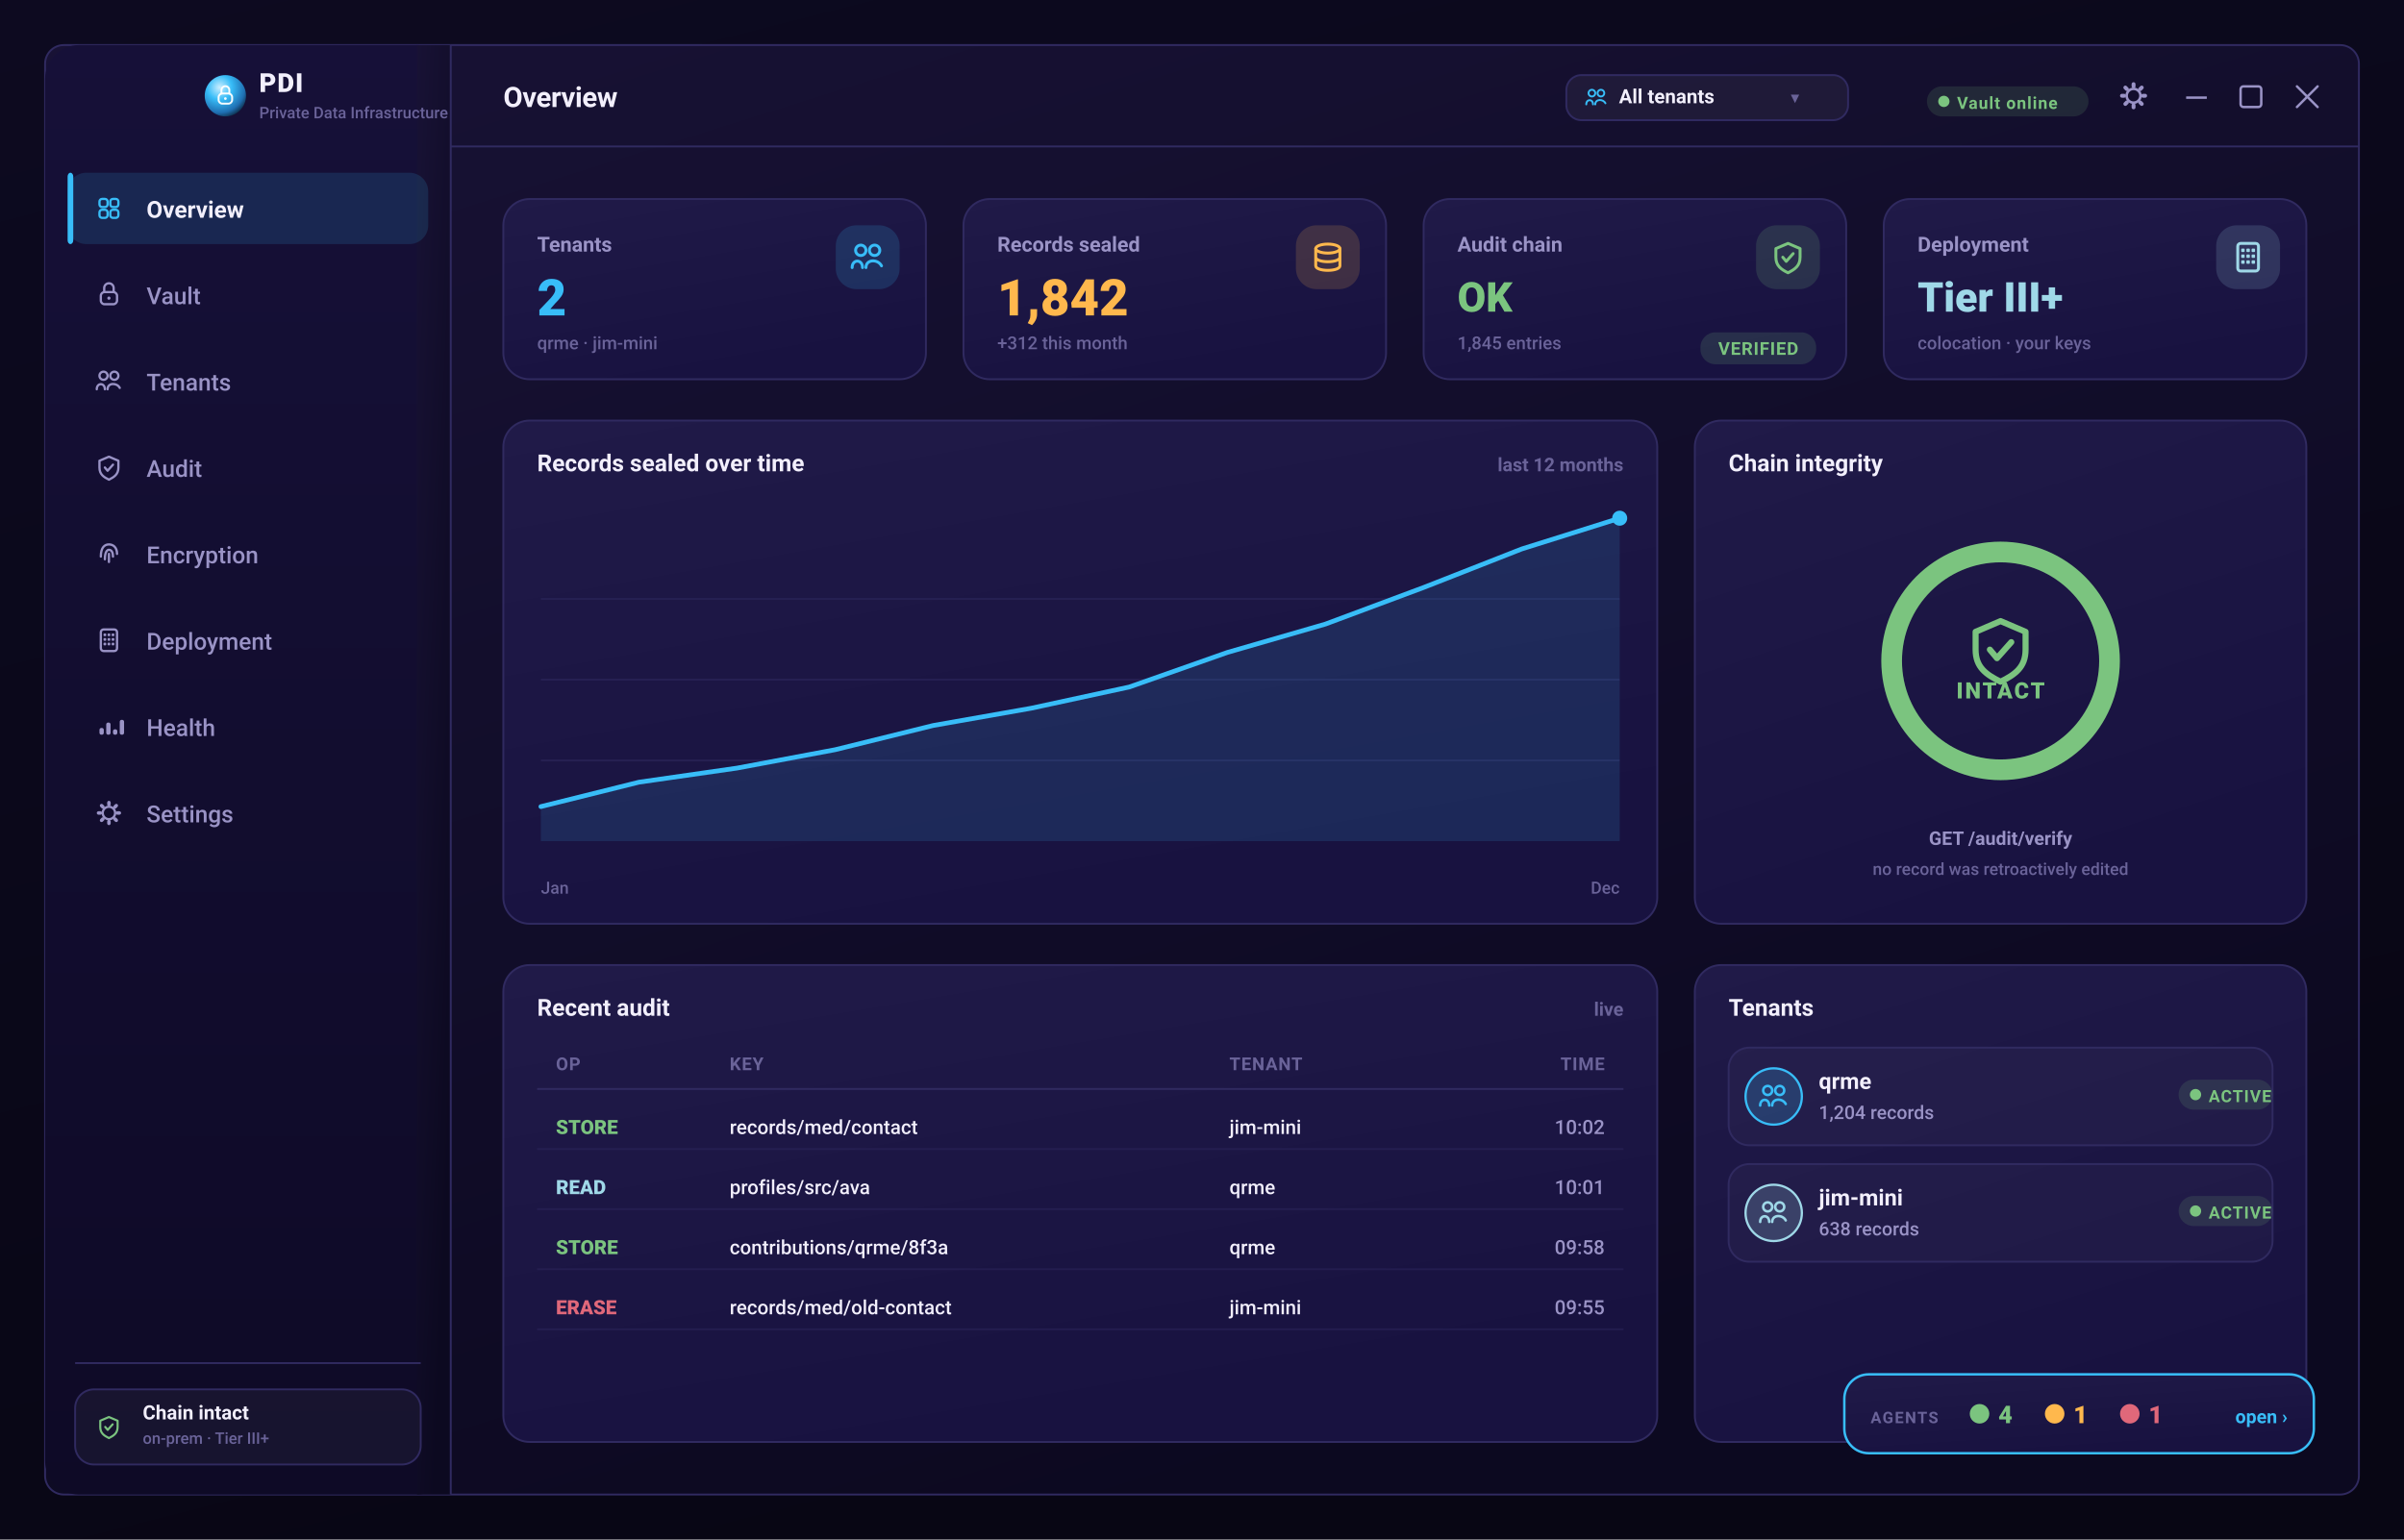
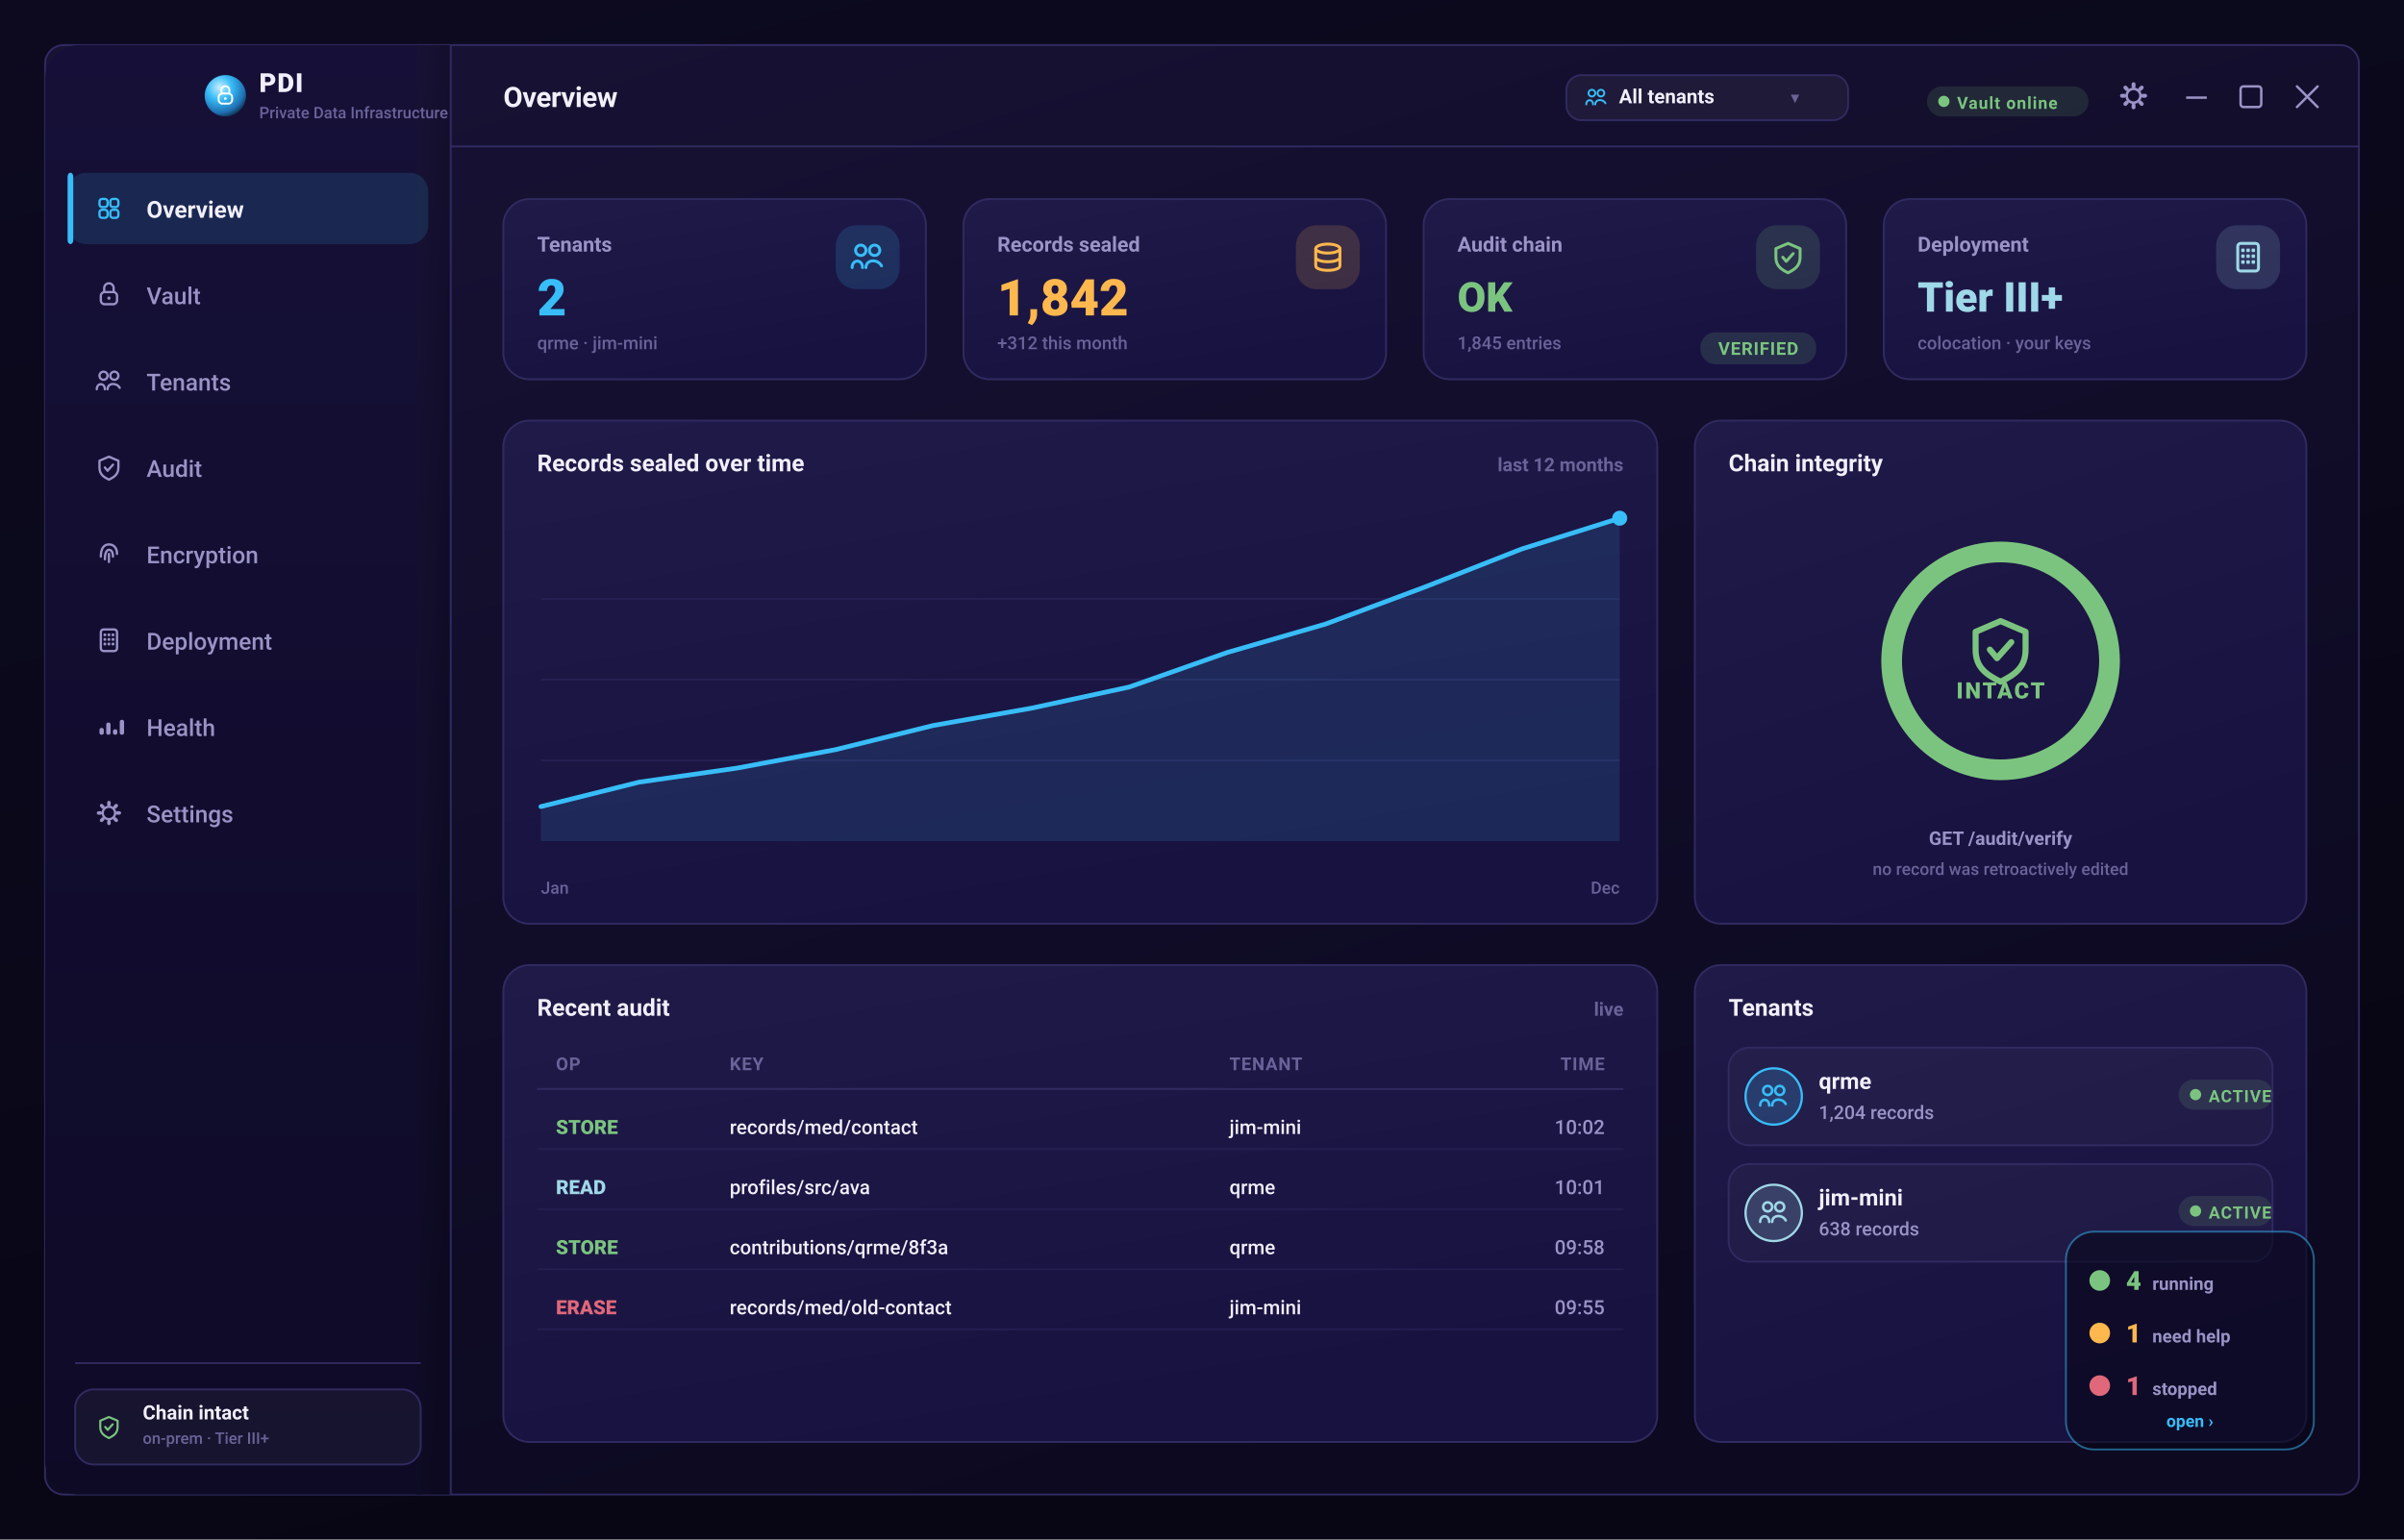
<svg xmlns="http://www.w3.org/2000/svg" width="1280" height="820" viewBox="0 0 1280 820" role="img" aria-label="PDI console — Overview">
  <defs>
    <linearGradient id="gPage" x1="0" y1="0" x2="0.4" y2="1">
      <stop offset="0" stop-color="#0d0a20" />
      <stop offset="1" stop-color="#080614" />
    </linearGradient>
    <linearGradient id="gScr" x1="0" y1="0" x2="0.5" y2="1">
      <stop offset="0" stop-color="#181235" />
      <stop offset="1" stop-color="#0c0920" />
    </linearGradient>
    <linearGradient id="gSide" x1="0" y1="0" x2="0" y2="1">
      <stop offset="0" stop-color="#161038" />
      <stop offset="1" stop-color="#0e0a26" />
    </linearGradient>
    <linearGradient id="gCard" x1="0" y1="0" x2="0.4" y2="1">
      <stop offset="0" stop-color="#201a48" />
      <stop offset="1" stop-color="#181240" />
    </linearGradient>
    <linearGradient id="gBrand" x1="0" y1="0" x2="1" y2="0">
      <stop offset="0" stop-color="#38bdf8" />
      <stop offset="1" stop-color="#7dd3fc" />
    </linearGradient>
    <linearGradient id="gAmber" x1="0" y1="0" x2="1" y2="0">
      <stop offset="0" stop-color="#ffb84d" />
      <stop offset="1" stop-color="#ffd27a" />
    </linearGradient>
    <linearGradient id="mG" x1="0" y1="0" x2="1" y2="0">
      <stop offset="0" stop-color="#5fb87a" />
      <stop offset="1" stop-color="#7bc47f" />
    </linearGradient>
    <linearGradient id="mC" x1="0" y1="0" x2="1" y2="0">
      <stop offset="0" stop-color="#6bb6d6" />
      <stop offset="1" stop-color="#9fd8e8" />
    </linearGradient>
    <radialGradient id="orb" cx="36%" cy="30%" r="78%">
      <stop offset="0" stop-color="#cbeeff" />
      <stop offset="38%" stop-color="#38bdf8" />
      <stop offset="78%" stop-color="#1f6fb2" />
      <stop offset="100%" stop-color="#0b2438" />
    </radialGradient>
  </defs>
  <rect x="0.0" y="0.0" width="1280.0" height="820.0" rx="0" fill="url(#gPage)" />
  <rect x="24" y="24" width="1232" height="772" rx="10" fill="url(#gScr)" stroke="#302a60" stroke-width="1" />
  <rect x="24.0" y="24.0" width="216.0" height="772.0" rx="18" fill="url(#gSide)" />
  <rect x="222.0" y="24.0" width="18.0" height="772.0" rx="0" fill="url(#gScr)" />
  <line x1="240" y1="24" x2="240" y2="796" stroke="#302a60" stroke-width="1" />
  <line x1="240" y1="78" x2="1256" y2="78" stroke="#302a60" stroke-width="1" />
  <line x1="1164" y1="52" x2="1175" y2="52" stroke="#9a93c6" stroke-width="1.3" />
  <rect x="1193.0" y="46.0" width="11.0" height="11.0" rx="1.5" fill="none" stroke="#9a93c6" stroke-width="1.3" />
  <path d="M1223 46 l11 11 M1234 46 l-11 11" stroke="#9a93c6" stroke-width="1.3" stroke-linecap="round" />
  <circle cx="120" cy="51" r="11" fill="url(#orb)" />
  <rect x="116.4" y="49.8" width="7.2" height="5.4" rx="2" fill="none" stroke="rgba(255,255,255,0.95)" stroke-width="1.02" stroke-linecap="round" stroke-linejoin="round" />
  <path d="M117.9 49.8 v-1.8 a2.1 2.1 0 0 1 4.2 0 v1.8" fill="none" stroke="rgba(255,255,255,0.95)" stroke-width="1.02" stroke-linecap="round" stroke-linejoin="round" />
  <circle cx="120" cy="52.5" r="0.72" fill="rgba(255,255,255,0.95)" />
  <text x="138.0" y="49.0" font-family="-apple-system,BlinkMacSystemFont,'SF Pro Display','SF Pro Text','Segoe UI',Roboto,system-ui,sans-serif" font-size="14" font-weight="800" fill="#f2effc" text-anchor="start" letter-spacing="0.5">PDI</text>
  <text x="138.0" y="63.0" font-family="-apple-system,BlinkMacSystemFont,'SF Pro Display','SF Pro Text','Segoe UI',Roboto,system-ui,sans-serif" font-size="8.5" font-weight="500" fill="#6a6399" text-anchor="start">Private Data Infrastructure</text>
  <text x="268.0" y="57.0" font-family="-apple-system,BlinkMacSystemFont,'SF Pro Display','SF Pro Text','Segoe UI',Roboto,system-ui,sans-serif" font-size="15" font-weight="700" fill="#f2effc" text-anchor="start" letter-spacing="-0.2">Overview</text>
  <rect x="1134.96" y="43.8" width="2.08" height="3.2" rx="1" transform="rotate(0 1136 51)" fill="#9a93c6" />
  <rect x="1134.96" y="43.8" width="2.08" height="3.2" rx="1" transform="rotate(45 1136 51)" fill="#9a93c6" />
  <rect x="1134.96" y="43.8" width="2.08" height="3.2" rx="1" transform="rotate(90 1136 51)" fill="#9a93c6" />
  <rect x="1134.96" y="43.8" width="2.08" height="3.2" rx="1" transform="rotate(135 1136 51)" fill="#9a93c6" />
  <rect x="1134.96" y="43.8" width="2.08" height="3.2" rx="1" transform="rotate(180 1136 51)" fill="#9a93c6" />
  <rect x="1134.96" y="43.8" width="2.08" height="3.2" rx="1" transform="rotate(225 1136 51)" fill="#9a93c6" />
  <rect x="1134.96" y="43.8" width="2.08" height="3.2" rx="1" transform="rotate(270 1136 51)" fill="#9a93c6" />
  <rect x="1134.96" y="43.8" width="2.08" height="3.2" rx="1" transform="rotate(315 1136 51)" fill="#9a93c6" />
  <circle cx="1136" cy="51" r="3.68" fill="none" stroke="#9a93c6" stroke-width="1.36" stroke-linecap="round" stroke-linejoin="round" />
  <rect x="1026.0" y="46.0" width="86.0" height="16.0" rx="8" fill="rgba(123,196,127,0.14)" />
  <circle cx="1035.0" cy="54" r="3" fill="#7bc47f" />
  <text x="1042.0" y="58.0" font-family="-apple-system,BlinkMacSystemFont,'SF Pro Display','SF Pro Text','Segoe UI',Roboto,system-ui,sans-serif" font-size="9" font-weight="700" fill="#7bc47f" text-anchor="start" letter-spacing="0.5">Vault online</text>
  <rect x="834.0" y="40.0" width="150.0" height="24.0" rx="8" fill="rgba(255,255,255,0.05)" stroke="#302a60" stroke-width="1" />
  <circle cx="847.6" cy="49.6" r="1.8" fill="none" stroke="#38bdf8" stroke-width="1.02" stroke-linecap="round" stroke-linejoin="round" />
  <circle cx="852.4" cy="49.6" r="1.8" fill="none" stroke="#38bdf8" stroke-width="1.02" stroke-linecap="round" stroke-linejoin="round" />
  <path d="M844.6 55.6 c0 -3.0 3.6 -3.0 3.6 0 M849.4 55.6 c0 -3.0 4.2 -3.0 5.4 -0.6" fill="none" stroke="#38bdf8" stroke-width="1.02" stroke-linecap="round" stroke-linejoin="round" />
  <text x="862.0" y="55.0" font-family="-apple-system,BlinkMacSystemFont,'SF Pro Display','SF Pro Text','Segoe UI',Roboto,system-ui,sans-serif" font-size="10.5" font-weight="600" fill="#f2effc" text-anchor="start">All tenants</text>
  <text x="958.0" y="55.0" font-family="-apple-system,BlinkMacSystemFont,'SF Pro Display','SF Pro Text','Segoe UI',Roboto,system-ui,sans-serif" font-size="9" font-weight="600" fill="#6a6399" text-anchor="end">▾</text>
  <rect x="36.0" y="92.0" width="192.0" height="38.0" rx="10" fill="rgba(56,189,248,0.14)" />
  <rect x="36.0" y="92.0" width="3.0" height="38.0" rx="2" fill="#38bdf8" />
  <rect x="52.96" y="105.96" width="4.32" height="4.32" rx="1.4" fill="none" stroke="#38bdf8" stroke-width="1.22" stroke-linecap="round" stroke-linejoin="round" />
  <rect x="58.72" y="105.96" width="4.32" height="4.32" rx="1.4" fill="none" stroke="#38bdf8" stroke-width="1.22" stroke-linecap="round" stroke-linejoin="round" />
  <rect x="52.96" y="111.72" width="4.32" height="4.32" rx="1.4" fill="none" stroke="#38bdf8" stroke-width="1.22" stroke-linecap="round" stroke-linejoin="round" />
  <rect x="58.72" y="111.72" width="4.32" height="4.32" rx="1.4" fill="none" stroke="#38bdf8" stroke-width="1.22" stroke-linecap="round" stroke-linejoin="round" />
  <text x="78.0" y="116.0" font-family="-apple-system,BlinkMacSystemFont,'SF Pro Display','SF Pro Text','Segoe UI',Roboto,system-ui,sans-serif" font-size="12.5" font-weight="650" fill="#f2effc" text-anchor="start">Overview</text>
  <rect x="53.68" y="155.56" width="8.64" height="6.48" rx="2" fill="none" stroke="#9a93c6" stroke-width="1.22" stroke-linecap="round" stroke-linejoin="round" />
  <path d="M55.48 155.56 v-2.16 a2.52 2.52 0 0 1 5.04 0 v2.16" fill="none" stroke="#9a93c6" stroke-width="1.22" stroke-linecap="round" stroke-linejoin="round" />
  <circle cx="58" cy="158.8" r="0.864" fill="#9a93c6" />
  <text x="78.0" y="162.0" font-family="-apple-system,BlinkMacSystemFont,'SF Pro Display','SF Pro Text','Segoe UI',Roboto,system-ui,sans-serif" font-size="12.5" font-weight="500" fill="#9a93c6" text-anchor="start">Vault</text>
  <circle cx="55.12" cy="200.12" r="2.16" fill="none" stroke="#9a93c6" stroke-width="1.22" stroke-linecap="round" stroke-linejoin="round" />
  <circle cx="60.88" cy="200.12" r="2.16" fill="none" stroke="#9a93c6" stroke-width="1.22" stroke-linecap="round" stroke-linejoin="round" />
  <path d="M51.52 207.32 c0 -3.6 4.32 -3.6 4.32 0 M57.28 207.32 c0 -3.6 5.04 -3.6 6.48 -0.72" fill="none" stroke="#9a93c6" stroke-width="1.22" stroke-linecap="round" stroke-linejoin="round" />
  <text x="78.0" y="208.0" font-family="-apple-system,BlinkMacSystemFont,'SF Pro Display','SF Pro Text','Segoe UI',Roboto,system-ui,sans-serif" font-size="12.5" font-weight="500" fill="#9a93c6" text-anchor="start">Tenants</text>
  <path d="M58 243.24 l5.04 2.16 v3.6 c0 3.6 -2.16 5.04 -5.04 6.48 c-2.88 -1.44 -5.04 -2.88 -5.04 -6.48 v-3.6 Z" fill="none" stroke="#9a93c6" stroke-width="1.22" stroke-linecap="round" stroke-linejoin="round" />
  <path d="M55.84 249 l1.44 1.728 2.88 -3.24" fill="none" stroke="#9a93c6" stroke-width="1.22" stroke-linecap="round" stroke-linejoin="round" />
  <text x="78.0" y="254.0" font-family="-apple-system,BlinkMacSystemFont,'SF Pro Display','SF Pro Text','Segoe UI',Roboto,system-ui,sans-serif" font-size="12.5" font-weight="500" fill="#9a93c6" text-anchor="start">Audit</text>
  <path d="M53.68 296.44 c0 -5.04 2.16 -6.48 4.32 -6.48 c2.16 0 4.32 1.44 4.32 5.04" fill="none" stroke="#9a93c6" stroke-width="1.22" stroke-linecap="round" stroke-linejoin="round" />
  <path d="M55.84 297.88 c0 -4.32 1.44 -5.04 2.16 -5.04 c1.44 0 2.16 1.44 2.16 3.6" fill="none" stroke="#9a93c6" stroke-width="1.22" stroke-linecap="round" stroke-linejoin="round" />
  <path d="M58 299.32 v-4.32" fill="none" stroke="#9a93c6" stroke-width="1.22" stroke-linecap="round" stroke-linejoin="round" />
  <text x="78.0" y="300.0" font-family="-apple-system,BlinkMacSystemFont,'SF Pro Display','SF Pro Text','Segoe UI',Roboto,system-ui,sans-serif" font-size="12.5" font-weight="500" fill="#9a93c6" text-anchor="start">Encryption</text>
  <rect x="53.68" y="335.24" width="8.64" height="11.52" rx="1.5" fill="none" stroke="#9a93c6" stroke-width="1.22" stroke-linecap="round" stroke-linejoin="round" />
  <rect x="55.12" y="337.4" width="1.44" height="1.44" rx="0.4" fill="#9a93c6" />
  <rect x="57.28" y="337.4" width="1.44" height="1.44" rx="0.4" fill="#9a93c6" />
  <rect x="59.44" y="337.4" width="1.44" height="1.44" rx="0.4" fill="#9a93c6" />
  <rect x="55.12" y="339.848" width="1.44" height="1.44" rx="0.4" fill="#9a93c6" />
  <rect x="57.28" y="339.848" width="1.44" height="1.44" rx="0.4" fill="#9a93c6" />
  <rect x="59.44" y="339.848" width="1.44" height="1.44" rx="0.4" fill="#9a93c6" />
  <rect x="55.12" y="342.296" width="1.44" height="1.44" rx="0.4" fill="#9a93c6" />
  <rect x="57.28" y="342.296" width="1.44" height="1.44" rx="0.4" fill="#9a93c6" />
  <rect x="59.44" y="342.296" width="1.44" height="1.44" rx="0.4" fill="#9a93c6" />
  <text x="78.0" y="346.0" font-family="-apple-system,BlinkMacSystemFont,'SF Pro Display','SF Pro Text','Segoe UI',Roboto,system-ui,sans-serif" font-size="12.5" font-weight="500" fill="#9a93c6" text-anchor="start">Deployment</text>
  <rect x="52.96" y="387.72" width="2.304" height="3.6" rx="1" fill="#9a93c6" />
  <rect x="56.56" y="384.84" width="2.304" height="6.48" rx="1" fill="#9a93c6" />
  <rect x="60.16" y="388.44" width="2.304" height="2.88" rx="1" fill="#9a93c6" />
  <rect x="63.76" y="383.4" width="2.304" height="7.92" rx="1" fill="#9a93c6" />
  <text x="78.0" y="392.0" font-family="-apple-system,BlinkMacSystemFont,'SF Pro Display','SF Pro Text','Segoe UI',Roboto,system-ui,sans-serif" font-size="12.5" font-weight="500" fill="#9a93c6" text-anchor="start">Health</text>
  <rect x="57.064" y="426.52" width="1.872" height="2.88" rx="1" transform="rotate(0 58 433)" fill="#9a93c6" />
  <rect x="57.064" y="426.52" width="1.872" height="2.88" rx="1" transform="rotate(45 58 433)" fill="#9a93c6" />
  <rect x="57.064" y="426.52" width="1.872" height="2.88" rx="1" transform="rotate(90 58 433)" fill="#9a93c6" />
  <rect x="57.064" y="426.52" width="1.872" height="2.88" rx="1" transform="rotate(135 58 433)" fill="#9a93c6" />
  <rect x="57.064" y="426.52" width="1.872" height="2.88" rx="1" transform="rotate(180 58 433)" fill="#9a93c6" />
  <rect x="57.064" y="426.52" width="1.872" height="2.88" rx="1" transform="rotate(225 58 433)" fill="#9a93c6" />
  <rect x="57.064" y="426.52" width="1.872" height="2.88" rx="1" transform="rotate(270 58 433)" fill="#9a93c6" />
  <rect x="57.064" y="426.52" width="1.872" height="2.88" rx="1" transform="rotate(315 58 433)" fill="#9a93c6" />
  <circle cx="58" cy="433" r="3.312" fill="none" stroke="#9a93c6" stroke-width="1.22" stroke-linecap="round" stroke-linejoin="round" />
  <text x="78.0" y="438.0" font-family="-apple-system,BlinkMacSystemFont,'SF Pro Display','SF Pro Text','Segoe UI',Roboto,system-ui,sans-serif" font-size="12.5" font-weight="500" fill="#9a93c6" text-anchor="start">Settings</text>
  <line x1="40" y1="726" x2="224" y2="726" stroke="#302a60" stroke-width="1" />
  <rect x="40.0" y="740.0" width="184.0" height="40.0" rx="10" fill="rgba(255,255,255,0.04)" stroke="#302a60" stroke-width="1" />
  <path d="M58 754.72 l4.62 1.98 v3.3 c0 3.3 -1.98 4.62 -4.62 5.94 c-2.64 -1.32 -4.62 -2.64 -4.62 -5.94 v-3.3 Z" fill="none" stroke="#7bc47f" stroke-width="1.12" stroke-linecap="round" stroke-linejoin="round" />
  <path d="M56.02 760 l1.32 1.584 2.64 -2.97" fill="none" stroke="#7bc47f" stroke-width="1.12" stroke-linecap="round" stroke-linejoin="round" />
  <text x="76.0" y="756.0" font-family="-apple-system,BlinkMacSystemFont,'SF Pro Display','SF Pro Text','Segoe UI',Roboto,system-ui,sans-serif" font-size="10.5" font-weight="650" fill="#f2effc" text-anchor="start">Chain intact</text>
  <text x="76.0" y="769.0" font-family="-apple-system,BlinkMacSystemFont,'SF Pro Display','SF Pro Text','Segoe UI',Roboto,system-ui,sans-serif" font-size="8.5" font-weight="500" fill="#6a6399" text-anchor="start">on-prem · Tier III+</text>
  <marker id="ah" markerWidth="8" markerHeight="8" refX="6" refY="3" orient="auto">
    <path d="M0 0 L6 3 L0 6 Z" fill="#6a6399" />
  </marker>
  <rect x="268.0" y="106.0" width="225.0" height="96.0" rx="14" fill="url(#gCard)" stroke="#302a60" stroke-width="1" />
  <text x="286.0" y="134.0" font-family="-apple-system,BlinkMacSystemFont,'SF Pro Display','SF Pro Text','Segoe UI',Roboto,system-ui,sans-serif" font-size="11" font-weight="600" fill="#9a93c6" text-anchor="start">Tenants</text>
  <text x="286.0" y="168.0" font-family="-apple-system,BlinkMacSystemFont,'SF Pro Display','SF Pro Text','Segoe UI',Roboto,system-ui,sans-serif" font-size="27" font-weight="800" fill="#38bdf8" text-anchor="start">2</text>
  <text x="286.0" y="186.0" font-family="-apple-system,BlinkMacSystemFont,'SF Pro Display','SF Pro Text','Segoe UI',Roboto,system-ui,sans-serif" font-size="9.5" font-weight="500" fill="#6a6399" text-anchor="start">qrme · jim-mini</text>
  <rect x="445.0" y="120.0" width="34.0" height="34.0" rx="11" fill="rgba(56,189,248,0.16)" />
  <circle cx="458.32" cy="133.32" r="2.76" fill="none" stroke="#38bdf8" stroke-width="1.56" stroke-linecap="round" stroke-linejoin="round" />
  <circle cx="465.68" cy="133.32" r="2.76" fill="none" stroke="#38bdf8" stroke-width="1.56" stroke-linecap="round" stroke-linejoin="round" />
  <path d="M453.72 142.52 c0 -4.6 5.52 -4.6 5.52 0 M461.08 142.52 c0 -4.6 6.44 -4.6 8.28 -0.92" fill="none" stroke="#38bdf8" stroke-width="1.56" stroke-linecap="round" stroke-linejoin="round" />
  <rect x="513.0" y="106.0" width="225.0" height="96.0" rx="14" fill="url(#gCard)" stroke="#302a60" stroke-width="1" />
  <text x="531.0" y="134.0" font-family="-apple-system,BlinkMacSystemFont,'SF Pro Display','SF Pro Text','Segoe UI',Roboto,system-ui,sans-serif" font-size="11" font-weight="600" fill="#9a93c6" text-anchor="start">Records sealed</text>
  <text x="531.0" y="168.0" font-family="-apple-system,BlinkMacSystemFont,'SF Pro Display','SF Pro Text','Segoe UI',Roboto,system-ui,sans-serif" font-size="27" font-weight="800" fill="#ffb84d" text-anchor="start">1,842</text>
  <text x="531.0" y="186.0" font-family="-apple-system,BlinkMacSystemFont,'SF Pro Display','SF Pro Text','Segoe UI',Roboto,system-ui,sans-serif" font-size="9.5" font-weight="500" fill="#6a6399" text-anchor="start">+312 this month</text>
  <rect x="690.0" y="120.0" width="34.0" height="34.0" rx="11" fill="rgba(255,184,77,0.16)" />
  <ellipse cx="707.0" cy="132.4" rx="6.44" ry="2.392" fill="none" stroke="#ffb84d" stroke-width="1.56" stroke-linecap="round" stroke-linejoin="round" />
  <path d="M700.56 132.4 v9.2 c0 1.38 2.76 2.392 6.44 2.392 s6.44 -1.012 6.44 -2.392 v-9.2 M700.56 137 c0 1.38 2.76 2.392 6.44 2.392 s6.44 -1.012 6.44 -2.392" fill="none" stroke="#ffb84d" stroke-width="1.56" stroke-linecap="round" stroke-linejoin="round" />
  <rect x="758.0" y="106.0" width="225.0" height="96.0" rx="14" fill="url(#gCard)" stroke="#302a60" stroke-width="1" />
  <text x="776.0" y="134.0" font-family="-apple-system,BlinkMacSystemFont,'SF Pro Display','SF Pro Text','Segoe UI',Roboto,system-ui,sans-serif" font-size="11" font-weight="600" fill="#9a93c6" text-anchor="start">Audit chain</text>
  <text x="776.0" y="166.0" font-family="-apple-system,BlinkMacSystemFont,'SF Pro Display','SF Pro Text','Segoe UI',Roboto,system-ui,sans-serif" font-size="22" font-weight="800" fill="#7bc47f" text-anchor="start">OK</text>
  <text x="776.0" y="186.0" font-family="-apple-system,BlinkMacSystemFont,'SF Pro Display','SF Pro Text','Segoe UI',Roboto,system-ui,sans-serif" font-size="9.5" font-weight="500" fill="#6a6399" text-anchor="start">1,845 entries</text>
  <rect x="935.0" y="120.0" width="34.0" height="34.0" rx="11" fill="rgba(123,196,127,0.16)" />
  <path d="M952.0 129.64 l6.44 2.76 v4.6 c0 4.6 -2.76 6.44 -6.44 8.28 c-3.68 -1.84 -6.44 -3.68 -6.44 -8.28 v-4.6 Z" fill="none" stroke="#7bc47f" stroke-width="1.56" stroke-linecap="round" stroke-linejoin="round" />
  <path d="M949.24 137 l1.84 2.208 3.68 -4.14" fill="none" stroke="#7bc47f" stroke-width="1.56" stroke-linecap="round" stroke-linejoin="round" />
  <rect x="905.4" y="177.0" width="61.6" height="17.0" rx="8" fill="rgba(123,196,127,0.16)" />
  <text x="936.2" y="189.0" font-family="-apple-system,BlinkMacSystemFont,'SF Pro Display','SF Pro Text','Segoe UI',Roboto,system-ui,sans-serif" font-size="9.5" font-weight="700" fill="#7bc47f" text-anchor="middle" letter-spacing="0.4">VERIFIED</text>
  <rect x="1003.0" y="106.0" width="225.0" height="96.0" rx="14" fill="url(#gCard)" stroke="#302a60" stroke-width="1" />
  <text x="1021.0" y="134.0" font-family="-apple-system,BlinkMacSystemFont,'SF Pro Display','SF Pro Text','Segoe UI',Roboto,system-ui,sans-serif" font-size="11" font-weight="600" fill="#9a93c6" text-anchor="start">Deployment</text>
  <text x="1021.0" y="166.0" font-family="-apple-system,BlinkMacSystemFont,'SF Pro Display','SF Pro Text','Segoe UI',Roboto,system-ui,sans-serif" font-size="22" font-weight="800" fill="#9fd8e8" text-anchor="start">Tier III+</text>
  <text x="1021.0" y="186.0" font-family="-apple-system,BlinkMacSystemFont,'SF Pro Display','SF Pro Text','Segoe UI',Roboto,system-ui,sans-serif" font-size="9.5" font-weight="500" fill="#6a6399" text-anchor="start">colocation · your keys</text>
  <rect x="1180.0" y="120.0" width="34.0" height="34.0" rx="11" fill="rgba(159,216,232,0.16)" />
  <rect x="1191.48" y="129.64" width="11.04" height="14.72" rx="1.5" fill="none" stroke="#9fd8e8" stroke-width="1.56" stroke-linecap="round" stroke-linejoin="round" />
  <rect x="1193.32" y="132.4" width="1.84" height="1.84" rx="0.4" fill="#9fd8e8" />
  <rect x="1196.08" y="132.4" width="1.84" height="1.84" rx="0.4" fill="#9fd8e8" />
  <rect x="1198.84" y="132.4" width="1.84" height="1.84" rx="0.4" fill="#9fd8e8" />
  <rect x="1193.32" y="135.528" width="1.84" height="1.84" rx="0.4" fill="#9fd8e8" />
  <rect x="1196.08" y="135.528" width="1.84" height="1.84" rx="0.4" fill="#9fd8e8" />
  <rect x="1198.84" y="135.528" width="1.84" height="1.84" rx="0.4" fill="#9fd8e8" />
  <rect x="1193.32" y="138.656" width="1.84" height="1.84" rx="0.4" fill="#9fd8e8" />
  <rect x="1196.08" y="138.656" width="1.84" height="1.84" rx="0.4" fill="#9fd8e8" />
  <rect x="1198.84" y="138.656" width="1.84" height="1.84" rx="0.4" fill="#9fd8e8" />
  <rect x="268.0" y="224.0" width="614.4" height="268.0" rx="14" fill="url(#gCard)" stroke="#302a60" stroke-width="1" />
  <text x="286.0" y="251.0" font-family="-apple-system,BlinkMacSystemFont,'SF Pro Display','SF Pro Text','Segoe UI',Roboto,system-ui,sans-serif" font-size="12.5" font-weight="700" fill="#f2effc" text-anchor="start">Records sealed over time</text>
  <text x="864.4" y="251.0" font-family="-apple-system,BlinkMacSystemFont,'SF Pro Display','SF Pro Text','Segoe UI',Roboto,system-ui,sans-serif" font-size="10" font-weight="600" fill="#6a6399" text-anchor="end">last 12 months</text>
  <line x1="288" y1="319.0" x2="862.4" y2="319.0" stroke="rgba(48,42,96,0.5)" stroke-width="1" />
  <line x1="288" y1="362.0" x2="862.4" y2="362.0" stroke="rgba(48,42,96,0.5)" stroke-width="1" />
  <line x1="288" y1="405.0" x2="862.4" y2="405.0" stroke="rgba(48,42,96,0.5)" stroke-width="1" />
  <polygon points="288,448 288.0,429.6 340.2,416.6 392.4,409.1 444.7,399.3 496.9,386.4 549.1,377.2 601.3,365.9 653.5,347.5 705.7,332.4 758.0,312.9 810.2,292.4 862.4,276.0 862.4,448" fill="rgba(56,189,248,0.13)" />
  <polyline points="288.0,429.6 340.2,416.6 392.4,409.1 444.7,399.3 496.9,386.4 549.1,377.2 601.3,365.9 653.5,347.5 705.7,332.4 758.0,312.9 810.2,292.4 862.4,276.0" fill="none" stroke="#38bdf8" stroke-width="2.5" stroke-linejoin="round" stroke-linecap="round" />
  <circle cx="862.4" cy="276.0" r="4" fill="#38bdf8" />
  <text x="288.0" y="476.0" font-family="-apple-system,BlinkMacSystemFont,'SF Pro Display','SF Pro Text','Segoe UI',Roboto,system-ui,sans-serif" font-size="9" font-weight="500" fill="#6a6399" text-anchor="start">Jan</text>
  <text x="862.4" y="476.0" font-family="-apple-system,BlinkMacSystemFont,'SF Pro Display','SF Pro Text','Segoe UI',Roboto,system-ui,sans-serif" font-size="9" font-weight="500" fill="#6a6399" text-anchor="end">Dec</text>
  <rect x="902.4" y="224.0" width="325.6" height="268.0" rx="14" fill="url(#gCard)" stroke="#302a60" stroke-width="1" />
  <text x="920.4" y="251.0" font-family="-apple-system,BlinkMacSystemFont,'SF Pro Display','SF Pro Text','Segoe UI',Roboto,system-ui,sans-serif" font-size="12.5" font-weight="700" fill="#f2effc" text-anchor="start">Chain integrity</text>
  <circle cx="1065.2" cy="352" r="58" fill="none" stroke="rgba(123,196,127,0.16)" stroke-width="11" />
  <circle cx="1065.2" cy="352" r="58" fill="none" stroke="#7bc47f" stroke-width="11" stroke-linecap="round" stroke-dasharray="364.4 364.4" transform="rotate(-90 1065.2 352)" />
  <path d="M1065.2 330.8 l13.3 5.7 v9.5 c0 9.5 -5.7 13.3 -13.3 17.1 c-7.6 -3.8 -13.3 -7.6 -13.3 -17.1 v-9.5 Z" fill="none" stroke="#7bc47f" stroke-width="3.23" stroke-linecap="round" stroke-linejoin="round" />
  <path d="M1059.5 346 l3.8 4.56 7.6 -8.55" fill="none" stroke="#7bc47f" stroke-width="3.23" stroke-linecap="round" stroke-linejoin="round" />
  <text x="1065.2" y="372.0" font-family="-apple-system,BlinkMacSystemFont,'SF Pro Display','SF Pro Text','Segoe UI',Roboto,system-ui,sans-serif" font-size="12" font-weight="800" fill="#7bc47f" text-anchor="middle" letter-spacing="1">INTACT</text>
  <text x="1065.2" y="450.0" font-family="-apple-system,BlinkMacSystemFont,'SF Pro Display','SF Pro Text','Segoe UI',Roboto,system-ui,sans-serif" font-size="10" font-weight="600" fill="#9a93c6" text-anchor="middle">GET /audit/verify</text>
  <text x="1065.2" y="466.0" font-family="-apple-system,BlinkMacSystemFont,'SF Pro Display','SF Pro Text','Segoe UI',Roboto,system-ui,sans-serif" font-size="9" font-weight="500" fill="#6a6399" text-anchor="middle">no record was retroactively edited</text>
  <rect x="268.0" y="514.0" width="614.4" height="254.0" rx="14" fill="url(#gCard)" stroke="#302a60" stroke-width="1" />
  <text x="286.0" y="541.0" font-family="-apple-system,BlinkMacSystemFont,'SF Pro Display','SF Pro Text','Segoe UI',Roboto,system-ui,sans-serif" font-size="12.5" font-weight="700" fill="#f2effc" text-anchor="start">Recent audit</text>
  <text x="864.4" y="541.0" font-family="-apple-system,BlinkMacSystemFont,'SF Pro Display','SF Pro Text','Segoe UI',Roboto,system-ui,sans-serif" font-size="10" font-weight="600" fill="#6a6399" text-anchor="end">live</text>
  <text x="296.0" y="570.0" font-family="-apple-system,BlinkMacSystemFont,'SF Pro Display','SF Pro Text','Segoe UI',Roboto,system-ui,sans-serif" font-size="9.5" font-weight="700" fill="#6a6399" text-anchor="start" letter-spacing="0.4">OP</text>
  <text x="388.5" y="570.0" font-family="-apple-system,BlinkMacSystemFont,'SF Pro Display','SF Pro Text','Segoe UI',Roboto,system-ui,sans-serif" font-size="9.5" font-weight="700" fill="#6a6399" text-anchor="start" letter-spacing="0.4">KEY</text>
  <text x="654.6" y="570.0" font-family="-apple-system,BlinkMacSystemFont,'SF Pro Display','SF Pro Text','Segoe UI',Roboto,system-ui,sans-serif" font-size="9.5" font-weight="700" fill="#6a6399" text-anchor="start" letter-spacing="0.4">TENANT</text>
  <text x="854.4" y="570.0" font-family="-apple-system,BlinkMacSystemFont,'SF Pro Display','SF Pro Text','Segoe UI',Roboto,system-ui,sans-serif" font-size="9.5" font-weight="700" fill="#6a6399" text-anchor="end" letter-spacing="0.4">TIME</text>
  <line x1="286" y1="580" x2="864.4" y2="580" stroke="#302a60" stroke-width="1" />
  <text x="296.0" y="604.0" font-family="-apple-system,BlinkMacSystemFont,'SF Pro Display','SF Pro Text','Segoe UI',Roboto,system-ui,sans-serif" font-size="10.5" font-weight="800" fill="#7bc47f" text-anchor="start">STORE</text>
  <text x="388.5" y="604.0" font-family="-apple-system,BlinkMacSystemFont,'SF Pro Display','SF Pro Text','Segoe UI',Roboto,system-ui,sans-serif" font-size="10.5" font-weight="500" fill="#f2effc" text-anchor="start">records/med/contact</text>
  <text x="654.6" y="604.0" font-family="-apple-system,BlinkMacSystemFont,'SF Pro Display','SF Pro Text','Segoe UI',Roboto,system-ui,sans-serif" font-size="10.5" font-weight="500" fill="#f2effc" text-anchor="start">jim-mini</text>
  <text x="854.4" y="604.0" font-family="-apple-system,BlinkMacSystemFont,'SF Pro Display','SF Pro Text','Segoe UI',Roboto,system-ui,sans-serif" font-size="10.5" font-weight="500" fill="#9a93c6" text-anchor="end">10:02</text>
  <line x1="286" y1="612" x2="864.4" y2="612" stroke="rgba(48,42,96,0.45)" stroke-width="1" />
  <text x="296.0" y="636.0" font-family="-apple-system,BlinkMacSystemFont,'SF Pro Display','SF Pro Text','Segoe UI',Roboto,system-ui,sans-serif" font-size="10.5" font-weight="800" fill="#9fd8e8" text-anchor="start">READ</text>
  <text x="388.5" y="636.0" font-family="-apple-system,BlinkMacSystemFont,'SF Pro Display','SF Pro Text','Segoe UI',Roboto,system-ui,sans-serif" font-size="10.5" font-weight="500" fill="#f2effc" text-anchor="start">profiles/src/ava</text>
  <text x="654.6" y="636.0" font-family="-apple-system,BlinkMacSystemFont,'SF Pro Display','SF Pro Text','Segoe UI',Roboto,system-ui,sans-serif" font-size="10.5" font-weight="500" fill="#f2effc" text-anchor="start">qrme</text>
  <text x="854.4" y="636.0" font-family="-apple-system,BlinkMacSystemFont,'SF Pro Display','SF Pro Text','Segoe UI',Roboto,system-ui,sans-serif" font-size="10.5" font-weight="500" fill="#9a93c6" text-anchor="end">10:01</text>
  <line x1="286" y1="644" x2="864.4" y2="644" stroke="rgba(48,42,96,0.45)" stroke-width="1" />
  <text x="296.0" y="668.0" font-family="-apple-system,BlinkMacSystemFont,'SF Pro Display','SF Pro Text','Segoe UI',Roboto,system-ui,sans-serif" font-size="10.5" font-weight="800" fill="#7bc47f" text-anchor="start">STORE</text>
  <text x="388.5" y="668.0" font-family="-apple-system,BlinkMacSystemFont,'SF Pro Display','SF Pro Text','Segoe UI',Roboto,system-ui,sans-serif" font-size="10.5" font-weight="500" fill="#f2effc" text-anchor="start">contributions/qrme/8f3a</text>
  <text x="654.6" y="668.0" font-family="-apple-system,BlinkMacSystemFont,'SF Pro Display','SF Pro Text','Segoe UI',Roboto,system-ui,sans-serif" font-size="10.5" font-weight="500" fill="#f2effc" text-anchor="start">qrme</text>
  <text x="854.4" y="668.0" font-family="-apple-system,BlinkMacSystemFont,'SF Pro Display','SF Pro Text','Segoe UI',Roboto,system-ui,sans-serif" font-size="10.5" font-weight="500" fill="#9a93c6" text-anchor="end">09:58</text>
  <line x1="286" y1="676" x2="864.4" y2="676" stroke="rgba(48,42,96,0.45)" stroke-width="1" />
  <text x="296.0" y="700.0" font-family="-apple-system,BlinkMacSystemFont,'SF Pro Display','SF Pro Text','Segoe UI',Roboto,system-ui,sans-serif" font-size="10.5" font-weight="800" fill="#e0687a" text-anchor="start">ERASE</text>
  <text x="388.5" y="700.0" font-family="-apple-system,BlinkMacSystemFont,'SF Pro Display','SF Pro Text','Segoe UI',Roboto,system-ui,sans-serif" font-size="10.5" font-weight="500" fill="#f2effc" text-anchor="start">records/med/old-contact</text>
  <text x="654.6" y="700.0" font-family="-apple-system,BlinkMacSystemFont,'SF Pro Display','SF Pro Text','Segoe UI',Roboto,system-ui,sans-serif" font-size="10.5" font-weight="500" fill="#f2effc" text-anchor="start">jim-mini</text>
  <text x="854.4" y="700.0" font-family="-apple-system,BlinkMacSystemFont,'SF Pro Display','SF Pro Text','Segoe UI',Roboto,system-ui,sans-serif" font-size="10.5" font-weight="500" fill="#9a93c6" text-anchor="end">09:55</text>
  <line x1="286" y1="708" x2="864.4" y2="708" stroke="rgba(48,42,96,0.45)" stroke-width="1" />
  <rect x="902.4" y="514.0" width="325.6" height="254.0" rx="14" fill="url(#gCard)" stroke="#302a60" stroke-width="1" />
  <text x="920.4" y="541.0" font-family="-apple-system,BlinkMacSystemFont,'SF Pro Display','SF Pro Text','Segoe UI',Roboto,system-ui,sans-serif" font-size="12.5" font-weight="700" fill="#f2effc" text-anchor="start">Tenants</text>
  <rect x="920.4" y="558.0" width="289.6" height="52.0" rx="11" fill="rgba(255,255,255,0.03)" stroke="#302a60" stroke-width="1" />
  <circle cx="944.4" cy="584" r="15" fill="rgba(56,189,248,0.2)" stroke="#38bdf8" stroke-width="1.2" />
  <circle cx="941.2" cy="580.8" r="2.4" fill="none" stroke="#38bdf8" stroke-width="1.36" stroke-linecap="round" stroke-linejoin="round" />
  <circle cx="947.6" cy="580.8" r="2.4" fill="none" stroke="#38bdf8" stroke-width="1.36" stroke-linecap="round" stroke-linejoin="round" />
  <path d="M937.2 588.8 c0 -4.0 4.8 -4.0 4.8 0 M943.6 588.8 c0 -4.0 5.6 -4.0 7.2 -0.8" fill="none" stroke="#38bdf8" stroke-width="1.36" stroke-linecap="round" stroke-linejoin="round" />
  <text x="968.4" y="580.0" font-family="-apple-system,BlinkMacSystemFont,'SF Pro Display','SF Pro Text','Segoe UI',Roboto,system-ui,sans-serif" font-size="12" font-weight="700" fill="#f2effc" text-anchor="start">qrme</text>
  <text x="968.4" y="596.0" font-family="-apple-system,BlinkMacSystemFont,'SF Pro Display','SF Pro Text','Segoe UI',Roboto,system-ui,sans-serif" font-size="10" font-weight="500" fill="#9a93c6" text-anchor="start">1,204 records</text>
  <rect x="1160.0" y="575.0" width="50.0" height="16.0" rx="8" fill="rgba(123,196,127,0.14)" />
  <circle cx="1169.0" cy="583" r="3" fill="#7bc47f" />
  <text x="1176.0" y="587.0" font-family="-apple-system,BlinkMacSystemFont,'SF Pro Display','SF Pro Text','Segoe UI',Roboto,system-ui,sans-serif" font-size="9" font-weight="700" fill="#7bc47f" text-anchor="start" letter-spacing="0.5">ACTIVE</text>
  <rect x="920.4" y="620.0" width="289.6" height="52.0" rx="11" fill="rgba(255,255,255,0.03)" stroke="#302a60" stroke-width="1" />
  <circle cx="944.4" cy="646" r="15" fill="rgba(159,216,232,0.2)" stroke="#9fd8e8" stroke-width="1.2" />
  <circle cx="941.2" cy="642.8" r="2.4" fill="none" stroke="#9fd8e8" stroke-width="1.36" stroke-linecap="round" stroke-linejoin="round" />
  <circle cx="947.6" cy="642.8" r="2.4" fill="none" stroke="#9fd8e8" stroke-width="1.36" stroke-linecap="round" stroke-linejoin="round" />
  <path d="M937.2 650.8 c0 -4.0 4.8 -4.0 4.8 0 M943.6 650.8 c0 -4.0 5.6 -4.0 7.2 -0.8" fill="none" stroke="#9fd8e8" stroke-width="1.36" stroke-linecap="round" stroke-linejoin="round" />
  <text x="968.4" y="642.0" font-family="-apple-system,BlinkMacSystemFont,'SF Pro Display','SF Pro Text','Segoe UI',Roboto,system-ui,sans-serif" font-size="12" font-weight="700" fill="#f2effc" text-anchor="start">jim-mini</text>
  <text x="968.4" y="658.0" font-family="-apple-system,BlinkMacSystemFont,'SF Pro Display','SF Pro Text','Segoe UI',Roboto,system-ui,sans-serif" font-size="10" font-weight="500" fill="#9a93c6" text-anchor="start">638 records</text>
  <rect x="1160.0" y="637.0" width="50.0" height="16.0" rx="8" fill="rgba(123,196,127,0.14)" />
  <circle cx="1169.0" cy="645" r="3" fill="#7bc47f" />
  <text x="1176.0" y="649.0" font-family="-apple-system,BlinkMacSystemFont,'SF Pro Display','SF Pro Text','Segoe UI',Roboto,system-ui,sans-serif" font-size="9" font-weight="700" fill="#7bc47f" text-anchor="start" letter-spacing="0.5">ACTIVE</text>
-   <rect x="982.0" y="732.0" width="250.0" height="42.0" rx="13" fill="url(#gCard)" stroke="#38bdf8" stroke-width="1.3" />
-   <text x="996.0" y="758.0" font-family="-apple-system,BlinkMacSystemFont,'SF Pro Display','SF Pro Text','Segoe UI',Roboto,system-ui,sans-serif" font-size="8.5" font-weight="700" fill="#6a6399" text-anchor="start" letter-spacing="0.7">AGENTS</text>
-   <circle cx="1054" cy="753" r="5.2" fill="#7bc47f" />
-   <text x="1064.0" y="758.0" font-family="-apple-system,BlinkMacSystemFont,'SF Pro Display','SF Pro Text','Segoe UI',Roboto,system-ui,sans-serif" font-size="13" font-weight="800" fill="#7bc47f" text-anchor="start">4</text>
-   <circle cx="1094" cy="753" r="5.2" fill="#ffb84d" />
-   <text x="1104.0" y="758.0" font-family="-apple-system,BlinkMacSystemFont,'SF Pro Display','SF Pro Text','Segoe UI',Roboto,system-ui,sans-serif" font-size="13" font-weight="800" fill="#ffb84d" text-anchor="start">1</text>
-   <circle cx="1134" cy="753" r="5.2" fill="#e0687a" />
-   <text x="1144.0" y="758.0" font-family="-apple-system,BlinkMacSystemFont,'SF Pro Display','SF Pro Text','Segoe UI',Roboto,system-ui,sans-serif" font-size="13" font-weight="800" fill="#e0687a" text-anchor="start">1</text>
-   <text x="1218.0" y="758.0" font-family="-apple-system,BlinkMacSystemFont,'SF Pro Display','SF Pro Text','Segoe UI',Roboto,system-ui,sans-serif" font-size="10" font-weight="700" fill="#38bdf8" text-anchor="end">open ›</text>
+   <rect x="1100.0" y="656.0" width="132.0" height="116.0" rx="15" fill="rgba(9,7,26,0.62)" stroke="rgba(56,189,248,0.5)" stroke-width="1" />
+   <circle cx="1118" cy="682" r="5.5" fill="#7bc47f" />
+   <text x="1132.0" y="687.0" font-family="-apple-system,BlinkMacSystemFont,'SF Pro Display','SF Pro Text','Segoe UI',Roboto,system-ui,sans-serif" font-size="14" font-weight="800" fill="#7bc47f" text-anchor="start">4</text>
+   <text x="1146.0" y="687.0" font-family="-apple-system,BlinkMacSystemFont,'SF Pro Display','SF Pro Text','Segoe UI',Roboto,system-ui,sans-serif" font-size="9.5" font-weight="600" fill="#9a93c6" text-anchor="start">running</text>
+   <circle cx="1118" cy="710" r="5.5" fill="#ffb84d" />
+   <text x="1132.0" y="715.0" font-family="-apple-system,BlinkMacSystemFont,'SF Pro Display','SF Pro Text','Segoe UI',Roboto,system-ui,sans-serif" font-size="14" font-weight="800" fill="#ffb84d" text-anchor="start">1</text>
+   <text x="1146.0" y="715.0" font-family="-apple-system,BlinkMacSystemFont,'SF Pro Display','SF Pro Text','Segoe UI',Roboto,system-ui,sans-serif" font-size="9.5" font-weight="600" fill="#9a93c6" text-anchor="start">need help</text>
+   <circle cx="1118" cy="738" r="5.5" fill="#e0687a" />
+   <text x="1132.0" y="743.0" font-family="-apple-system,BlinkMacSystemFont,'SF Pro Display','SF Pro Text','Segoe UI',Roboto,system-ui,sans-serif" font-size="14" font-weight="800" fill="#e0687a" text-anchor="start">1</text>
+   <text x="1146.0" y="743.0" font-family="-apple-system,BlinkMacSystemFont,'SF Pro Display','SF Pro Text','Segoe UI',Roboto,system-ui,sans-serif" font-size="9.5" font-weight="600" fill="#9a93c6" text-anchor="start">stopped</text>
+   <text x="1166.0" y="760.0" font-family="-apple-system,BlinkMacSystemFont,'SF Pro Display','SF Pro Text','Segoe UI',Roboto,system-ui,sans-serif" font-size="9" font-weight="700" fill="#38bdf8" text-anchor="middle">open ›</text>
</svg>
